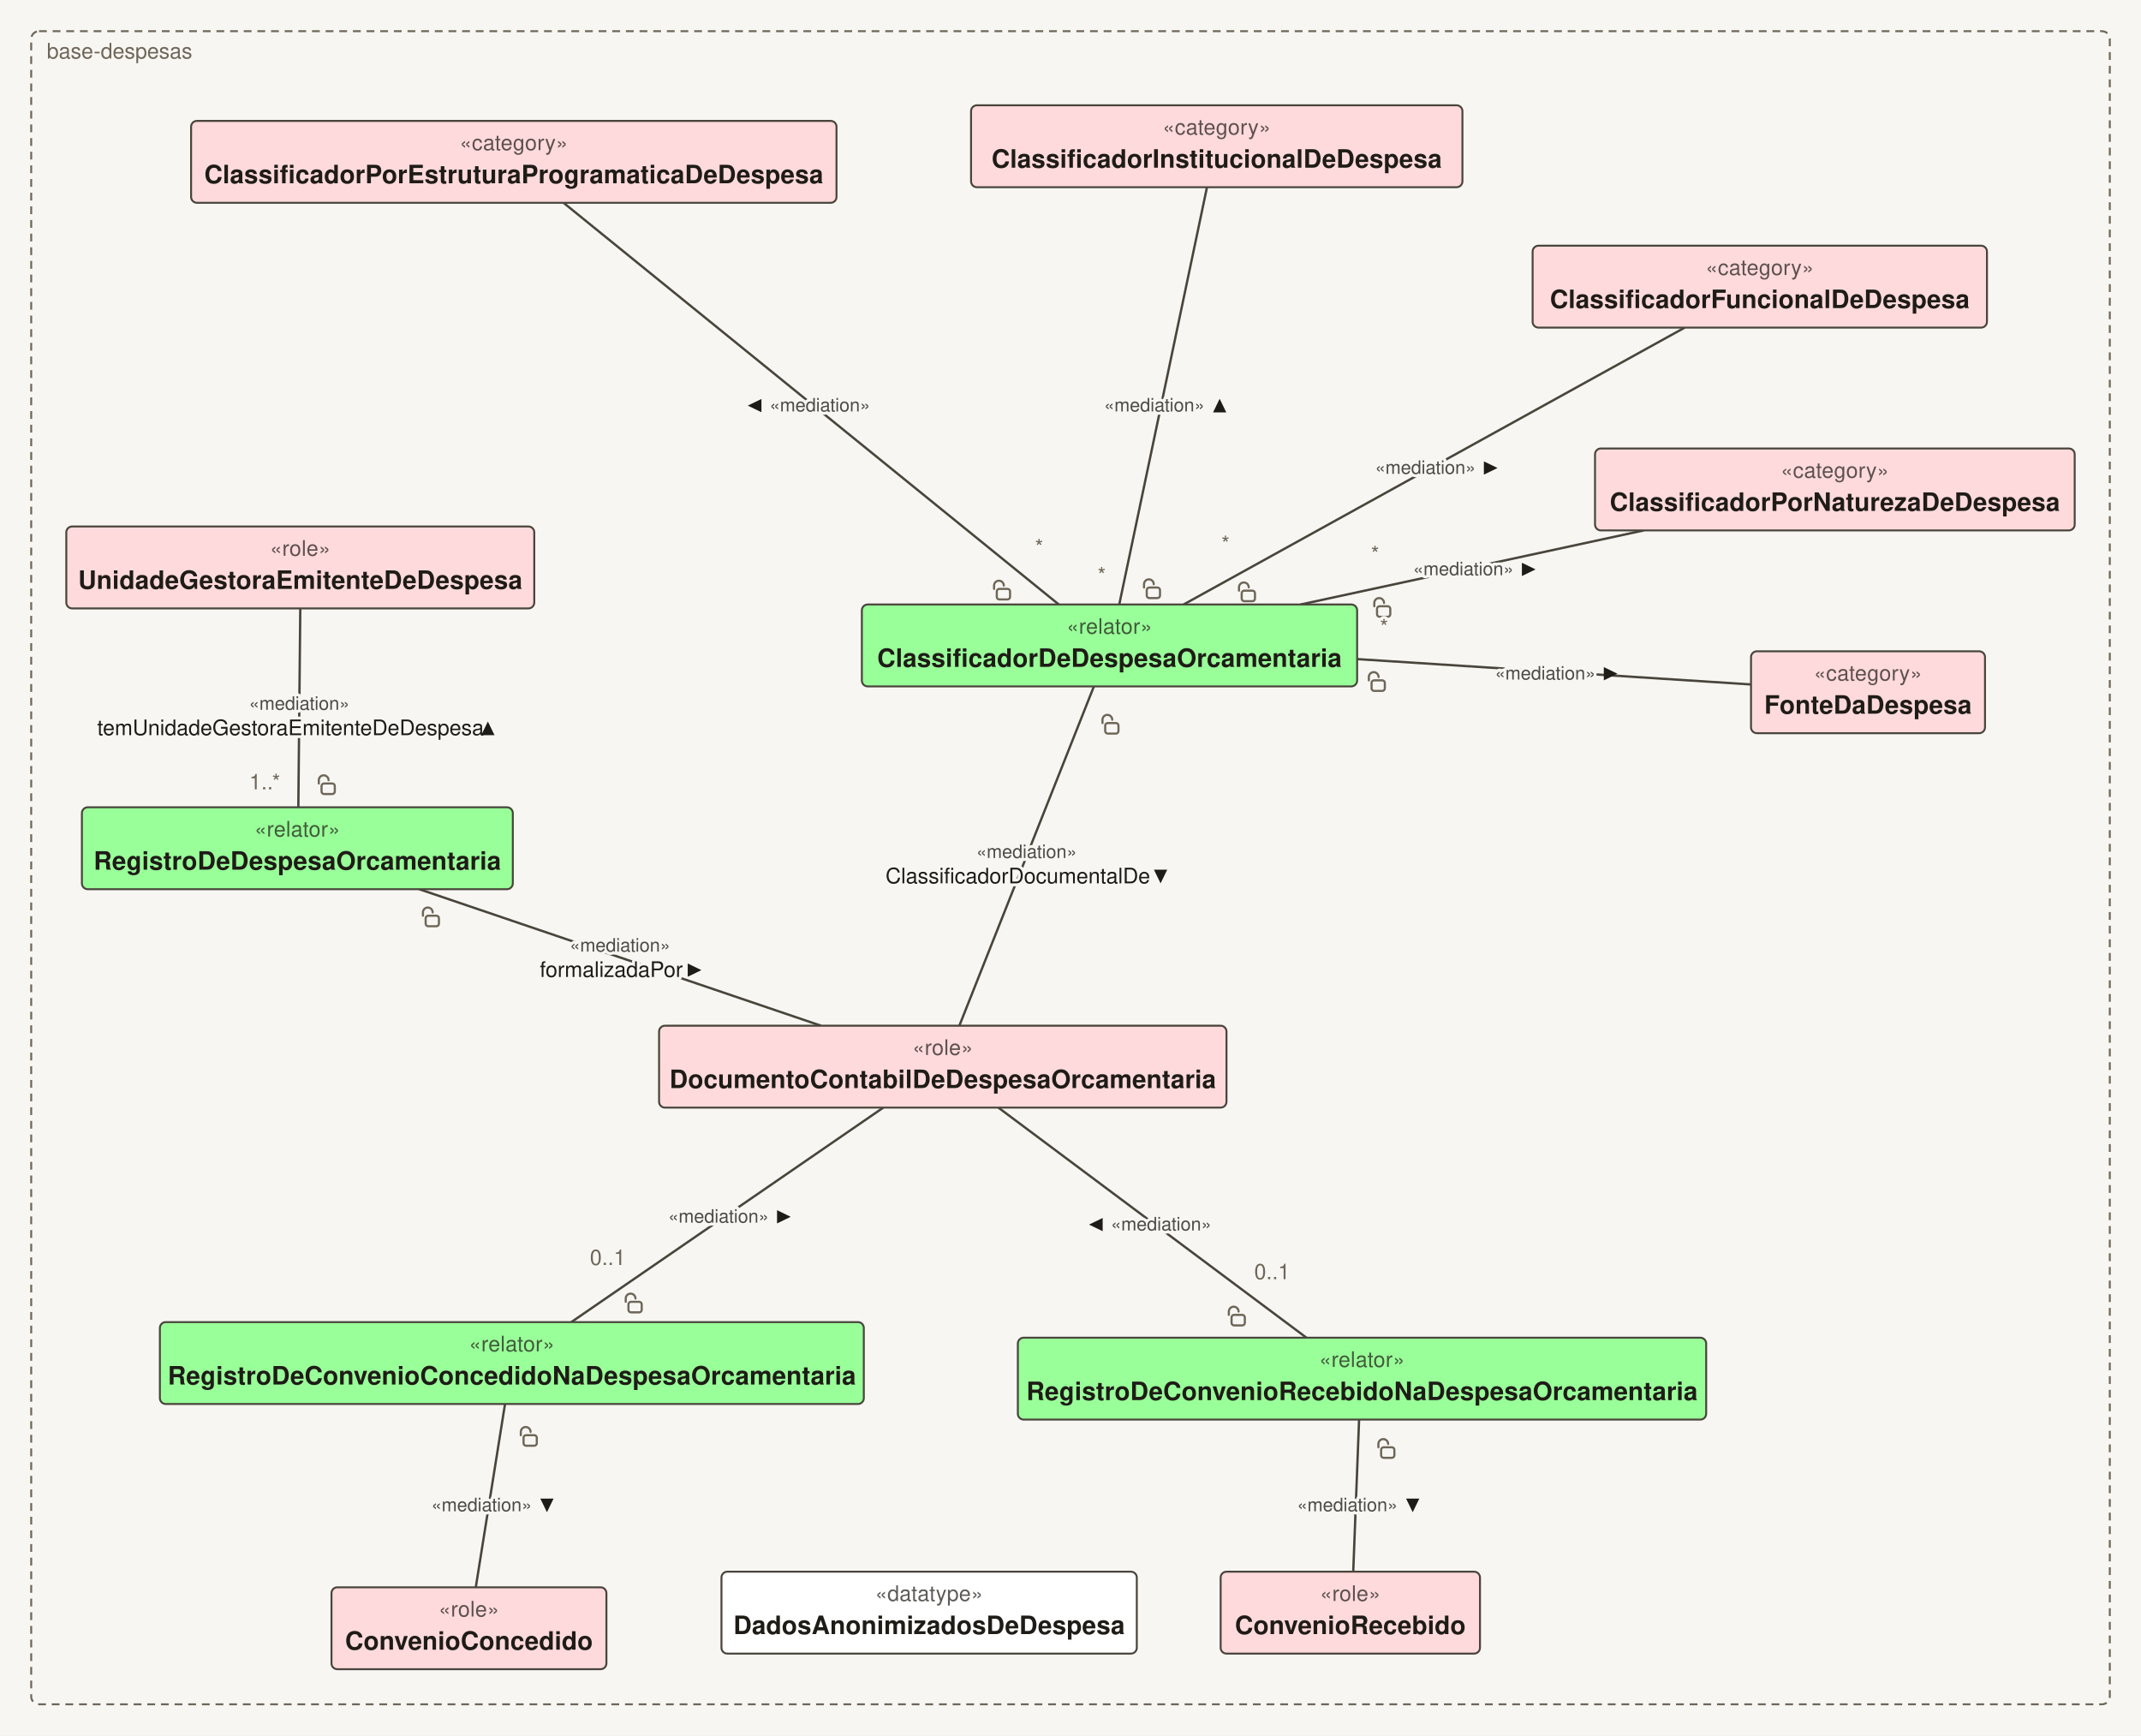
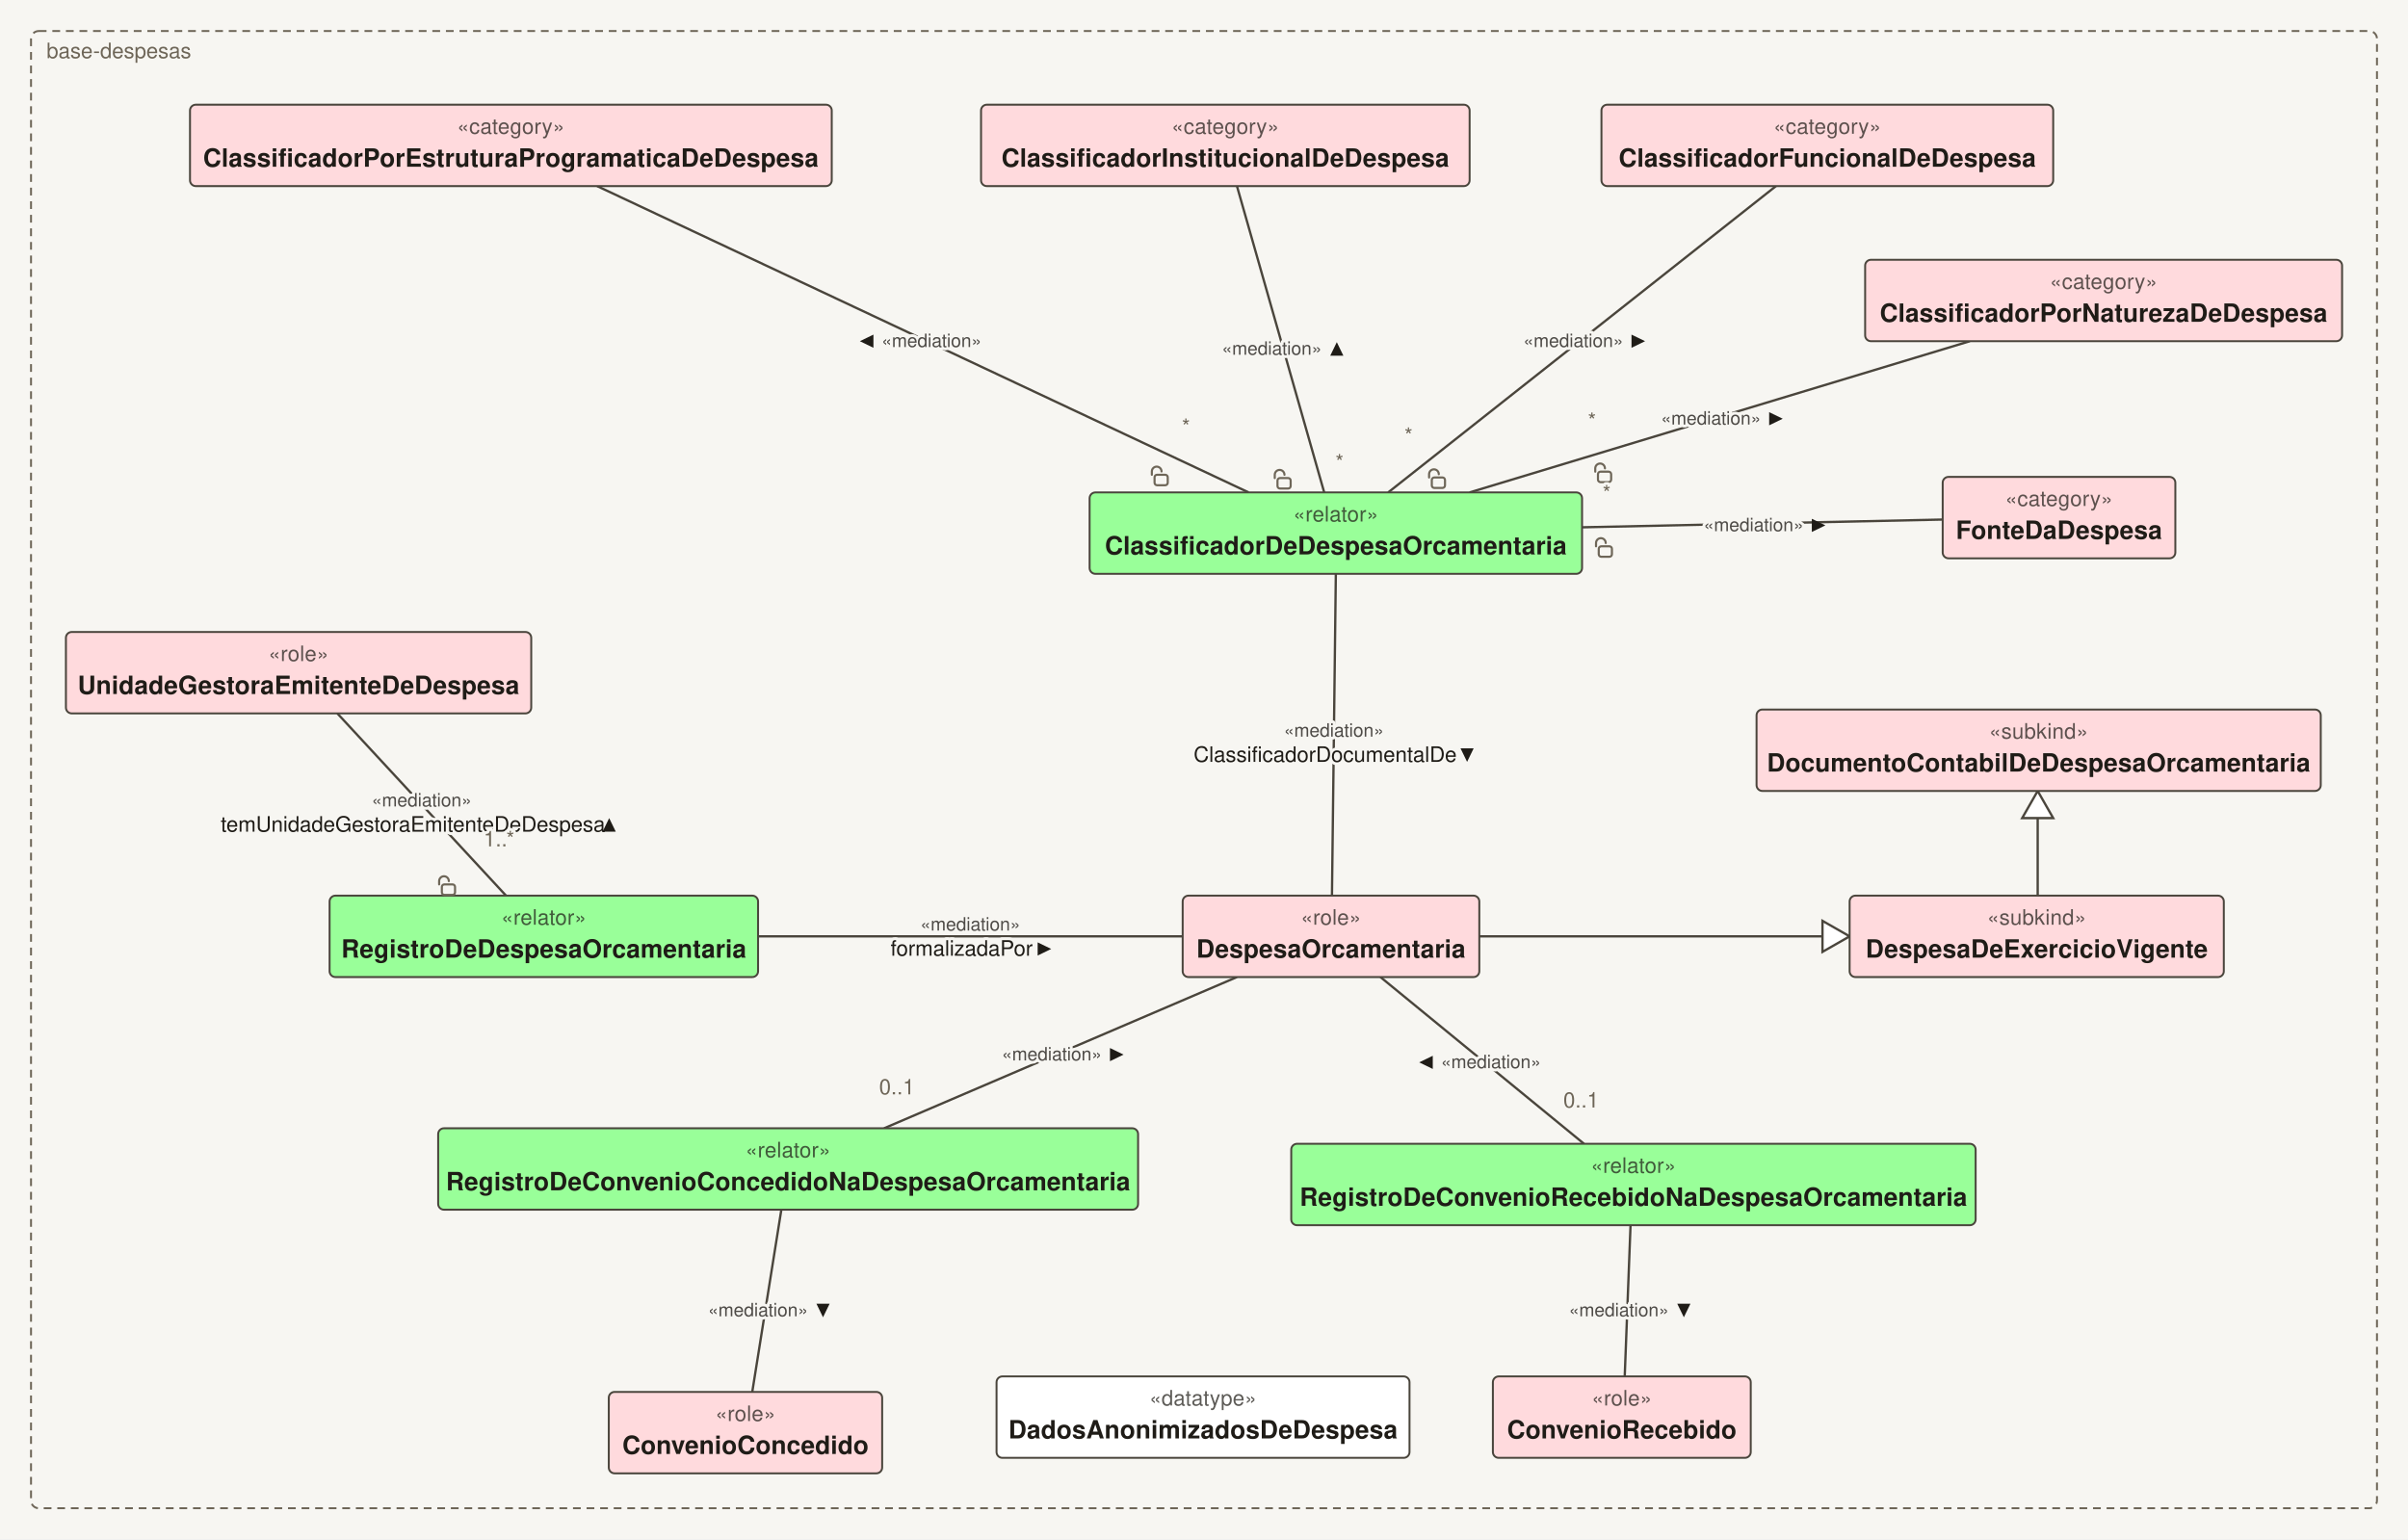
- <svg xmlns="http://www.w3.org/2000/svg" viewBox="30 370 1098 890" width="1098" height="890">
+ <svg xmlns="http://www.w3.org/2000/svg" viewBox="-114 466 1242 794" width="1242" height="794">
  <style>
/* Everything that is text, before anything specialises it. The label layer sits
   above the boxes and outside every other group, so a rule that reached labels
   through their edge stopped reaching them the day they were lifted out of it --
   and an SVG with no font-family on a text element falls back to a 16px serif.
   Stated once at the top, no layer can lose it again. */
text {
    font-family: "Helvetica Neue", Helvetica, Arial, "Liberation Sans", sans-serif;
    font-stretch: normal;
    font-size: 11px;
    fill: #1f1c17;
    font-variant-numeric: tabular-nums;
}

.tv-node rect { stroke: #4a453c; stroke-width: 1; }
.tv-node text { fill: #1f1c17; }
.tv-name { font-weight: 600; font-size: 13px; letter-spacing: 0.005em; }
.tv-legend text { font-size: 13px; fill: #1f1c17; }
.tv-stereotype { font-size: 11px; fill-opacity: 0.72; letter-spacing: 0.01em; }
.tv-attribute { font-size: 12px; }
.tv-edge path { fill: none; stroke: #4a453c; stroke-width: 1.2; }
.tv-end { fill: #6e6658; }
/* No letter-spacing on a label drawn with a halo: WebKit places letter-spaced
   SVG text glyph by glyph and then draws no halo, so in Safari, and in an
   exported SVG opened in Preview, the line ran through the label and its
   letters came out uneven. Chromium and Firefox never showed it. */
.tv-edge-stereotype { font-size: 9.5px; fill-opacity: 0.78; }
.tv-marker { fill: #ffffff; stroke: #4a453c; stroke-width: 1.2; }
.tv-arrow { fill: none; stroke: #4a453c; stroke-width: 1.2; }
.tv-reading { fill: #1f1c17; stroke: none; }
.tv-lock { fill: none; stroke: #6e6658; stroke-width: 1.1; stroke-linecap: round; }
.tv-lock rect { fill: #f7f6f2; }
.tv-group rect { fill: none; stroke: #6e6658; stroke-dasharray: 4 3; }
.tv-group text { font-size: 11px; fill: #6e6658; }
.tv-ontology rect { fill: none; stroke: #4a453c; stroke-width: 1.2; stroke-dasharray: none; }
.tv-ontology text { font-weight: 600; font-size: 13px; fill: #1f1c17; }
.tv-location { font-size: 12px; fill-opacity: 0.72; }
.tv-selected rect { stroke: #1f5c5c; stroke-width: 2.5; }
/* The second selector is for a leg of a shared tree, which carries its own id
   and so is chosen as itself rather than through a group around it. */
.tv-selected path, path.tv-selected { stroke: #1f5c5c; stroke-width: 2.2; }
.tv-unresolved rect { stroke-dasharray: 5 3; }
.tv-external rect { stroke-dasharray: 2 2; }
</style>
-   <rect x="30" y="370" width="1098" height="890" fill="#f7f6f2" />
+   <rect x="-114" y="466" width="1242" height="794" fill="#f7f6f2" />
  <g class="tv-group" data-group="pkg:base-despesas">
-     <rect x="46" y="386" width="1066" height="858" rx="4" />
-     <text x="54" y="400">base-despesas</text>
-   </g>
-   <g class="tv-edge" data-edge="rel:base-despesas::RegistroDeDespesaOrcamentaria-&gt;base-despesas::DocumentoContabilDeDespesaOrcamentaria:mediation:formalizadaPor">
-     <path d="M 245 826 L 451 896" />
+     <rect x="-98" y="482" width="1210" height="762" rx="4" />
+     <text x="-90" y="496">base-despesas</text>
+   </g>
+   <g class="tv-edge" data-edge="gen:base-despesas::DespesaDeExercicioVigente-&gt;base-despesas::DocumentoContabilDeDespesaOrcamentaria">
+     <path d="M 937 928 L 937 874" />
+     <polygon class="tv-marker" points="937,874 929,888 945,888" />
+   </g>
+   <g class="tv-edge" data-edge="gen:base-despesas::DespesaOrcamentaria-&gt;base-despesas::DespesaDeExercicioVigente">
+     <path d="M 649 949 L 840 949" />
+     <polygon class="tv-marker" points="840,949 826,941 826,957" />
+   </g>
+   <g class="tv-edge" data-edge="rel:base-despesas::RegistroDeDespesaOrcamentaria-&gt;base-despesas::DespesaOrcamentaria:mediation:formalizadaPor">
+     <path d="M 277 949 L 496 949" />
  </g>
  <g class="tv-edge" data-edge="rel:base-despesas::RegistroDeDespesaOrcamentaria-&gt;base-despesas::UnidadeGestoraEmitenteDeDespesa:mediation:temUnidadeGestoraEmitenteDeDespesa">
-     <path d="M 183 784 L 184 682" />
+     <path d="M 147 928 L 60 834" />
  </g>
  <g class="tv-edge" data-edge="rel:base-despesas::ClassificadorDeDespesaOrcamentaria-&gt;base-despesas::ClassificadorInstitucionalDeDespesa:mediation:">
-     <path d="M 604 680 L 649 466" />
+     <path d="M 569 720 L 524 562" />
  </g>
  <g class="tv-edge" data-edge="rel:base-despesas::ClassificadorDeDespesaOrcamentaria-&gt;base-despesas::ClassificadorFuncionalDeDespesa:mediation:">
-     <path d="M 637 680 L 894 538" />
+     <path d="M 602 720 L 802 562" />
  </g>
  <g class="tv-edge" data-edge="rel:base-despesas::ClassificadorDeDespesaOrcamentaria-&gt;base-despesas::ClassificadorPorEstruturaProgramaticaDeDespesa:mediation:">
-     <path d="M 573 680 L 319 474" />
+     <path d="M 530 720 L 194 562" />
  </g>
  <g class="tv-edge" data-edge="rel:base-despesas::ClassificadorDeDespesaOrcamentaria-&gt;base-despesas::ClassificadorPorNaturezaDeDespesa:mediation:">
-     <path d="M 697 680 L 873 642" />
+     <path d="M 644 720 L 902 642" />
  </g>
  <g class="tv-edge" data-edge="rel:base-despesas::ClassificadorDeDespesaOrcamentaria-&gt;base-despesas::FonteDaDespesa:mediation:">
-     <path d="M 726 708 L 928 721" />
-   </g>
-   <g class="tv-edge" data-edge="rel:base-despesas::ClassificadorDeDespesaOrcamentaria-&gt;base-despesas::DocumentoContabilDeDespesaOrcamentaria:mediation:ClassificadorDocumentalDe">
-     <path d="M 591 722 L 522 896" />
+     <path d="M 702 738 L 888 734" />
+   </g>
+   <g class="tv-edge" data-edge="rel:base-despesas::ClassificadorDeDespesaOrcamentaria-&gt;base-despesas::DespesaOrcamentaria:mediation:ClassificadorDocumentalDe">
+     <path d="M 575 762 L 573 928" />
  </g>
  <g class="tv-edge" data-edge="rel:base-despesas::RegistroDeConvenioConcedidoNaDespesaOrcamentaria-&gt;base-despesas::ConvenioConcedido:mediation:">
    <path d="M 289 1090 L 274 1184" />
  </g>
-   <g class="tv-edge" data-edge="rel:base-despesas::RegistroDeConvenioConcedidoNaDespesaOrcamentaria-&gt;base-despesas::DocumentoContabilDeDespesaOrcamentaria:mediation:">
-     <path d="M 323 1048 L 483 938" />
+   <g class="tv-edge" data-edge="rel:base-despesas::RegistroDeConvenioConcedidoNaDespesaOrcamentaria-&gt;base-despesas::DespesaOrcamentaria:mediation:">
+     <path d="M 342 1048 L 524 970" />
  </g>
  <g class="tv-edge" data-edge="rel:base-despesas::RegistroDeConvenioRecebidoNaDespesaOrcamentaria-&gt;base-despesas::ConvenioRecebido:mediation:">
    <path d="M 727 1098 L 724 1176" />
  </g>
-   <g class="tv-edge" data-edge="rel:base-despesas::RegistroDeConvenioRecebidoNaDespesaOrcamentaria-&gt;base-despesas::DocumentoContabilDeDespesaOrcamentaria:mediation:">
-     <path d="M 700 1056 L 542 938" />
+   <g class="tv-edge" data-edge="rel:base-despesas::RegistroDeConvenioRecebidoNaDespesaOrcamentaria-&gt;base-despesas::DespesaOrcamentaria:mediation:">
+     <path d="M 703 1056 L 598 970" />
  </g>
  <g class="tv-node" data-node="base-despesas::DocumentoContabilDeDespesaOrcamentaria">
-     <rect x="368" y="896" width="291" height="42" rx="3" fill="#FFDADD" />
-     <text class="tv-stereotype" x="513.5" y="911" text-anchor="middle">«role»</text>
-     <text class="tv-name" x="513.5" y="928" text-anchor="middle">DocumentoContabilDeDespesaOrcamentaria</text>
+     <rect x="792" y="832" width="291" height="42" rx="3" fill="#FFDADD" />
+     <text class="tv-stereotype" x="937.5" y="847" text-anchor="middle">«subkind»</text>
+     <text class="tv-name" x="937.5" y="864" text-anchor="middle">DocumentoContabilDeDespesaOrcamentaria</text>
+   </g>
+   <g class="tv-node" data-node="base-despesas::DespesaOrcamentaria">
+     <rect x="496" y="928" width="153" height="42" rx="3" fill="#FFDADD" />
+     <text class="tv-stereotype" x="572.5" y="943" text-anchor="middle">«role»</text>
+     <text class="tv-name" x="572.5" y="960" text-anchor="middle">DespesaOrcamentaria</text>
+   </g>
+   <g class="tv-node" data-node="base-despesas::DespesaDeExercicioVigente">
+     <rect x="840" y="928" width="193" height="42" rx="3" fill="#FFDADD" />
+     <text class="tv-stereotype" x="936.5" y="943" text-anchor="middle">«subkind»</text>
+     <text class="tv-name" x="936.5" y="960" text-anchor="middle">DespesaDeExercicioVigente</text>
  </g>
  <g class="tv-node" data-node="base-despesas::UnidadeGestoraEmitenteDeDespesa">
-     <rect x="64" y="640" width="240" height="42" rx="3" fill="#FFDADD" />
-     <text class="tv-stereotype" x="184" y="655" text-anchor="middle">«role»</text>
-     <text class="tv-name" x="184" y="672" text-anchor="middle">UnidadeGestoraEmitenteDeDespesa</text>
+     <rect x="-80" y="792" width="240" height="42" rx="3" fill="#FFDADD" />
+     <text class="tv-stereotype" x="40" y="807" text-anchor="middle">«role»</text>
+     <text class="tv-name" x="40" y="824" text-anchor="middle">UnidadeGestoraEmitenteDeDespesa</text>
  </g>
  <g class="tv-node" data-node="base-despesas::DadosAnonimizadosDeDespesa">
    <rect x="400" y="1176" width="213" height="42" rx="3" fill="#FFFFFF" />
    <text class="tv-stereotype" x="506.5" y="1191" text-anchor="middle">«datatype»</text>
    <text class="tv-name" x="506.5" y="1208" text-anchor="middle">DadosAnonimizadosDeDespesa</text>
  </g>
  <g class="tv-node" data-node="base-despesas::RegistroDeDespesaOrcamentaria">
-     <rect x="72" y="784" width="221" height="42" rx="3" fill="#99FF99" />
-     <text class="tv-stereotype" x="182.5" y="799" text-anchor="middle">«relator»</text>
-     <text class="tv-name" x="182.5" y="816" text-anchor="middle">RegistroDeDespesaOrcamentaria</text>
+     <rect x="56" y="928" width="221" height="42" rx="3" fill="#99FF99" />
+     <text class="tv-stereotype" x="166.5" y="943" text-anchor="middle">«relator»</text>
+     <text class="tv-name" x="166.5" y="960" text-anchor="middle">RegistroDeDespesaOrcamentaria</text>
  </g>
  <g class="tv-node" data-node="base-despesas::ClassificadorDeDespesaOrcamentaria">
-     <rect x="472" y="680" width="254" height="42" rx="3" fill="#99FF99" />
-     <text class="tv-stereotype" x="599" y="695" text-anchor="middle">«relator»</text>
-     <text class="tv-name" x="599" y="712" text-anchor="middle">ClassificadorDeDespesaOrcamentaria</text>
+     <rect x="448" y="720" width="254" height="42" rx="3" fill="#99FF99" />
+     <text class="tv-stereotype" x="575" y="735" text-anchor="middle">«relator»</text>
+     <text class="tv-name" x="575" y="752" text-anchor="middle">ClassificadorDeDespesaOrcamentaria</text>
  </g>
  <g class="tv-node" data-node="base-despesas::ClassificadorInstitucionalDeDespesa">
-     <rect x="528" y="424" width="252" height="42" rx="3" fill="#FFDADD" />
-     <text class="tv-stereotype" x="654" y="439" text-anchor="middle">«category»</text>
-     <text class="tv-name" x="654" y="456" text-anchor="middle">ClassificadorInstitucionalDeDespesa</text>
+     <rect x="392" y="520" width="252" height="42" rx="3" fill="#FFDADD" />
+     <text class="tv-stereotype" x="518" y="535" text-anchor="middle">«category»</text>
+     <text class="tv-name" x="518" y="552" text-anchor="middle">ClassificadorInstitucionalDeDespesa</text>
  </g>
  <g class="tv-node" data-node="base-despesas::ClassificadorFuncionalDeDespesa">
-     <rect x="816" y="496" width="233" height="42" rx="3" fill="#FFDADD" />
-     <text class="tv-stereotype" x="932.5" y="511" text-anchor="middle">«category»</text>
-     <text class="tv-name" x="932.5" y="528" text-anchor="middle">ClassificadorFuncionalDeDespesa</text>
+     <rect x="712" y="520" width="233" height="42" rx="3" fill="#FFDADD" />
+     <text class="tv-stereotype" x="828.5" y="535" text-anchor="middle">«category»</text>
+     <text class="tv-name" x="828.5" y="552" text-anchor="middle">ClassificadorFuncionalDeDespesa</text>
  </g>
  <g class="tv-node" data-node="base-despesas::ClassificadorPorEstruturaProgramaticaDeDespesa">
-     <rect x="128" y="432" width="331" height="42" rx="3" fill="#FFDADD" />
-     <text class="tv-stereotype" x="293.5" y="447" text-anchor="middle">«category»</text>
-     <text class="tv-name" x="293.5" y="464" text-anchor="middle">ClassificadorPorEstruturaProgramaticaDeDespesa</text>
+     <rect x="-16" y="520" width="331" height="42" rx="3" fill="#FFDADD" />
+     <text class="tv-stereotype" x="149.5" y="535" text-anchor="middle">«category»</text>
+     <text class="tv-name" x="149.5" y="552" text-anchor="middle">ClassificadorPorEstruturaProgramaticaDeDespesa</text>
  </g>
  <g class="tv-node" data-node="base-despesas::ClassificadorPorNaturezaDeDespesa">
    <rect x="848" y="600" width="246" height="42" rx="3" fill="#FFDADD" />
    <text class="tv-stereotype" x="971" y="615" text-anchor="middle">«category»</text>
    <text class="tv-name" x="971" y="632" text-anchor="middle">ClassificadorPorNaturezaDeDespesa</text>
  </g>
  <g class="tv-node" data-node="base-despesas::FonteDaDespesa">
-     <rect x="928" y="704" width="120" height="42" rx="3" fill="#FFDADD" />
-     <text class="tv-stereotype" x="988" y="719" text-anchor="middle">«category»</text>
-     <text class="tv-name" x="988" y="736" text-anchor="middle">FonteDaDespesa</text>
+     <rect x="888" y="712" width="120" height="42" rx="3" fill="#FFDADD" />
+     <text class="tv-stereotype" x="948" y="727" text-anchor="middle">«category»</text>
+     <text class="tv-name" x="948" y="744" text-anchor="middle">FonteDaDespesa</text>
  </g>
  <g class="tv-node" data-node="base-despesas::ConvenioConcedido">
    <rect x="200" y="1184" width="141" height="42" rx="3" fill="#FFDADD" />
    <text class="tv-stereotype" x="270.5" y="1199" text-anchor="middle">«role»</text>
    <text class="tv-name" x="270.5" y="1216" text-anchor="middle">ConvenioConcedido</text>
  </g>
  <g class="tv-node" data-node="base-despesas::ConvenioRecebido">
    <rect x="656" y="1176" width="133" height="42" rx="3" fill="#FFDADD" />
    <text class="tv-stereotype" x="722.5" y="1191" text-anchor="middle">«role»</text>
    <text class="tv-name" x="722.5" y="1208" text-anchor="middle">ConvenioRecebido</text>
  </g>
  <g class="tv-node" data-node="base-despesas::RegistroDeConvenioConcedidoNaDespesaOrcamentaria">
    <rect x="112" y="1048" width="361" height="42" rx="3" fill="#99FF99" />
    <text class="tv-stereotype" x="292.5" y="1063" text-anchor="middle">«relator»</text>
    <text class="tv-name" x="292.5" y="1080" text-anchor="middle">RegistroDeConvenioConcedidoNaDespesaOrcamentaria</text>
  </g>
  <g class="tv-node" data-node="base-despesas::RegistroDeConvenioRecebidoNaDespesaOrcamentaria">
    <rect x="552" y="1056" width="353" height="42" rx="3" fill="#99FF99" />
    <text class="tv-stereotype" x="728.5" y="1071" text-anchor="middle">«relator»</text>
    <text class="tv-name" x="728.5" y="1088" text-anchor="middle">RegistroDeConvenioRecebidoNaDespesaOrcamentaria</text>
  </g>
  <g class="tv-labels">
-     <text class="tv-edge-stereotype" data-for="rel:base-despesas::RegistroDeDespesaOrcamentaria-&gt;base-despesas::UnidadeGestoraEmitenteDeDespesa:mediation:temUnidadeGestoraEmitenteDeDespesa" x="183.5" y="734" text-anchor="middle" paint-order="stroke" stroke="#f7f6f2" stroke-width="3" stroke-linejoin="round">«mediation»</text>
-     <text data-for="rel:base-despesas::RegistroDeDespesaOrcamentaria-&gt;base-despesas::UnidadeGestoraEmitenteDeDespesa:mediation:temUnidadeGestoraEmitenteDeDespesa" x="179" y="747" text-anchor="middle" paint-order="stroke" stroke="#f7f6f2" stroke-width="3" stroke-linejoin="round">temUnidadeGestoraEmitenteDeDespesa</text>
-     <polygon class="tv-reading" points="280.2,740 283.6,747 276.8,747" />
-     <text class="tv-end" data-for="rel:base-despesas::RegistroDeDespesaOrcamentaria-&gt;base-despesas::UnidadeGestoraEmitenteDeDespesa:mediation:temUnidadeGestoraEmitenteDeDespesa" x="165.8" y="774.8" text-anchor="middle" paint-order="stroke" stroke="#f7f6f2" stroke-width="3" stroke-linejoin="round">1..*</text>
-     <g class="tv-lock" data-for="rel:base-despesas::RegistroDeDespesaOrcamentaria-&gt;base-despesas::UnidadeGestoraEmitenteDeDespesa:mediation:temUnidadeGestoraEmitenteDeDespesa" transform="translate(192.1, 767.2)" aria-label="not const">
-       <path d="M 1.4 4.6 V 2.9 a 2.5 2.5 0 0 1 5 0" />
-       <rect x="2.8" y="4.6" width="6.8" height="5.4" rx="1.3" stroke="#6e6658" />
-     </g>
-     <text class="tv-edge-stereotype" data-for="rel:base-despesas::ClassificadorDeDespesaOrcamentaria-&gt;base-despesas::DocumentoContabilDeDespesaOrcamentaria:mediation:ClassificadorDocumentalDe" x="556.5" y="810" text-anchor="middle" paint-order="stroke" stroke="#f7f6f2" stroke-width="3" stroke-linejoin="round">«mediation»</text>
-     <text data-for="rel:base-despesas::ClassificadorDeDespesaOrcamentaria-&gt;base-despesas::DocumentoContabilDeDespesaOrcamentaria:mediation:ClassificadorDocumentalDe" x="552" y="823" text-anchor="middle" paint-order="stroke" stroke="#f7f6f2" stroke-width="3" stroke-linejoin="round">ClassificadorDocumentalDe</text>
-     <polygon class="tv-reading" points="625.2,823 621.8,816 628.6,816" />
-     <g class="tv-lock" data-for="rel:base-despesas::ClassificadorDeDespesaOrcamentaria-&gt;base-despesas::DocumentoContabilDeDespesaOrcamentaria:mediation:ClassificadorDocumentalDe" transform="translate(594, 736.2)" aria-label="not const">
-       <path d="M 1.4 4.6 V 2.9 a 2.5 2.5 0 0 1 5 0" />
-       <rect x="2.8" y="4.6" width="6.8" height="5.4" rx="1.3" stroke="#6e6658" />
-     </g>
-     <text class="tv-edge-stereotype" data-for="rel:base-despesas::RegistroDeDespesaOrcamentaria-&gt;base-despesas::DocumentoContabilDeDespesaOrcamentaria:mediation:formalizadaPor" x="348" y="858" text-anchor="middle" paint-order="stroke" stroke="#f7f6f2" stroke-width="3" stroke-linejoin="round">«mediation»</text>
-     <text data-for="rel:base-despesas::RegistroDeDespesaOrcamentaria-&gt;base-despesas::DocumentoContabilDeDespesaOrcamentaria:mediation:formalizadaPor" x="343.5" y="871" text-anchor="middle" paint-order="stroke" stroke="#f7f6f2" stroke-width="3" stroke-linejoin="round">formalizadaPor</text>
-     <polygon class="tv-reading" points="389.7,867.5 382.7,870.9 382.7,864.1" />
-     <g class="tv-lock" data-for="rel:base-despesas::RegistroDeDespesaOrcamentaria-&gt;base-despesas::DocumentoContabilDeDespesaOrcamentaria:mediation:formalizadaPor" transform="translate(245.5, 835)" aria-label="not const">
-       <path d="M 1.4 4.6 V 2.9 a 2.5 2.5 0 0 1 5 0" />
-       <rect x="2.8" y="4.6" width="6.8" height="5.4" rx="1.3" stroke="#6e6658" />
-     </g>
-     <text class="tv-edge-stereotype" data-for="rel:base-despesas::ClassificadorDeDespesaOrcamentaria-&gt;base-despesas::ClassificadorInstitucionalDeDespesa:mediation:" x="622" y="581" text-anchor="middle" paint-order="stroke" stroke="#f7f6f2" stroke-width="3" stroke-linejoin="round">«mediation»</text>
-     <polygon class="tv-reading" points="655.5,574.5 658.9,581.5 652.1,581.5" />
-     <text class="tv-end" data-for="rel:base-despesas::ClassificadorDeDespesaOrcamentaria-&gt;base-despesas::ClassificadorInstitucionalDeDespesa:mediation:" x="595" y="668.8" text-anchor="middle" paint-order="stroke" stroke="#f7f6f2" stroke-width="3" stroke-linejoin="round">*</text>
-     <g class="tv-lock" data-for="rel:base-despesas::ClassificadorDeDespesaOrcamentaria-&gt;base-despesas::ClassificadorInstitucionalDeDespesa:mediation:" transform="translate(615.3, 666.7)" aria-label="not const">
-       <path d="M 1.4 4.6 V 2.9 a 2.5 2.5 0 0 1 5 0" />
-       <rect x="2.8" y="4.6" width="6.8" height="5.4" rx="1.3" stroke="#6e6658" />
-     </g>
-     <text class="tv-edge-stereotype" data-for="rel:base-despesas::ClassificadorDeDespesaOrcamentaria-&gt;base-despesas::ClassificadorFuncionalDeDespesa:mediation:" x="761" y="613" text-anchor="middle" paint-order="stroke" stroke="#f7f6f2" stroke-width="3" stroke-linejoin="round">«mediation»</text>
-     <polygon class="tv-reading" points="798,610 791,613.4 791,606.6" />
-     <text class="tv-end" data-for="rel:base-despesas::ClassificadorDeDespesaOrcamentaria-&gt;base-despesas::ClassificadorFuncionalDeDespesa:mediation:" x="658.5" y="652.7" text-anchor="middle" paint-order="stroke" stroke="#f7f6f2" stroke-width="3" stroke-linejoin="round">*</text>
-     <g class="tv-lock" data-for="rel:base-despesas::ClassificadorDeDespesaOrcamentaria-&gt;base-despesas::ClassificadorFuncionalDeDespesa:mediation:" transform="translate(664, 668.3)" aria-label="not const">
-       <path d="M 1.4 4.6 V 2.9 a 2.5 2.5 0 0 1 5 0" />
-       <rect x="2.8" y="4.6" width="6.8" height="5.4" rx="1.3" stroke="#6e6658" />
-     </g>
-     <text class="tv-edge-stereotype" data-for="rel:base-despesas::ClassificadorDeDespesaOrcamentaria-&gt;base-despesas::ClassificadorPorEstruturaProgramaticaDeDespesa:mediation:" x="450.5" y="581" text-anchor="middle" paint-order="stroke" stroke="#f7f6f2" stroke-width="3" stroke-linejoin="round">«mediation»</text>
-     <polygon class="tv-reading" points="413.5,578 420.5,574.6 420.5,581.4" />
-     <text class="tv-end" data-for="rel:base-despesas::ClassificadorDeDespesaOrcamentaria-&gt;base-despesas::ClassificadorPorEstruturaProgramaticaDeDespesa:mediation:" x="562.9" y="654.4" text-anchor="middle" paint-order="stroke" stroke="#f7f6f2" stroke-width="3" stroke-linejoin="round">*</text>
-     <g class="tv-lock" data-for="rel:base-despesas::ClassificadorDeDespesaOrcamentaria-&gt;base-despesas::ClassificadorPorEstruturaProgramaticaDeDespesa:mediation:" transform="translate(538.4, 667.4)" aria-label="not const">
-       <path d="M 1.4 4.6 V 2.9 a 2.5 2.5 0 0 1 5 0" />
-       <rect x="2.8" y="4.6" width="6.8" height="5.4" rx="1.3" stroke="#6e6658" />
-     </g>
-     <text class="tv-edge-stereotype" data-for="rel:base-despesas::ClassificadorDeDespesaOrcamentaria-&gt;base-despesas::ClassificadorPorNaturezaDeDespesa:mediation:" x="780.5" y="665" text-anchor="middle" paint-order="stroke" stroke="#f7f6f2" stroke-width="3" stroke-linejoin="round">«mediation»</text>
-     <polygon class="tv-reading" points="817.5,662 810.5,665.4 810.5,658.6" />
-     <text class="tv-end" data-for="rel:base-despesas::ClassificadorDeDespesaOrcamentaria-&gt;base-despesas::ClassificadorPorNaturezaDeDespesa:mediation:" x="735.2" y="657.9" text-anchor="middle" paint-order="stroke" stroke="#f7f6f2" stroke-width="3" stroke-linejoin="round">*</text>
-     <g class="tv-lock" data-for="rel:base-despesas::ClassificadorDeDespesaOrcamentaria-&gt;base-despesas::ClassificadorPorNaturezaDeDespesa:mediation:" transform="translate(733.4, 676.3)" aria-label="not const">
-       <path d="M 1.4 4.6 V 2.9 a 2.5 2.5 0 0 1 5 0" />
-       <rect x="2.8" y="4.6" width="6.8" height="5.4" rx="1.3" stroke="#6e6658" />
-     </g>
-     <text class="tv-edge-stereotype" data-for="rel:base-despesas::ClassificadorDeDespesaOrcamentaria-&gt;base-despesas::FonteDaDespesa:mediation:" x="822.5" y="718.5" text-anchor="middle" paint-order="stroke" stroke="#f7f6f2" stroke-width="3" stroke-linejoin="round">«mediation»</text>
-     <polygon class="tv-reading" points="859.5,715.5 852.5,718.9 852.5,712.1" />
-     <text class="tv-end" data-for="rel:base-despesas::ClassificadorDeDespesaOrcamentaria-&gt;base-despesas::FonteDaDespesa:mediation:" x="739.8" y="695.4" text-anchor="middle" paint-order="stroke" stroke="#f7f6f2" stroke-width="3" stroke-linejoin="round">*</text>
-     <g class="tv-lock" data-for="rel:base-despesas::ClassificadorDeDespesaOrcamentaria-&gt;base-despesas::FonteDaDespesa:mediation:" transform="translate(730.6, 714.3)" aria-label="not const">
+     <text class="tv-edge-stereotype" data-for="rel:base-despesas::RegistroDeDespesaOrcamentaria-&gt;base-despesas::UnidadeGestoraEmitenteDeDespesa:mediation:temUnidadeGestoraEmitenteDeDespesa" x="103.5" y="882" text-anchor="middle" paint-order="stroke" stroke="#f7f6f2" stroke-width="3" stroke-linejoin="round">«mediation»</text>
+     <text data-for="rel:base-despesas::RegistroDeDespesaOrcamentaria-&gt;base-despesas::UnidadeGestoraEmitenteDeDespesa:mediation:temUnidadeGestoraEmitenteDeDespesa" x="99" y="895" text-anchor="middle" paint-order="stroke" stroke="#f7f6f2" stroke-width="3" stroke-linejoin="round">temUnidadeGestoraEmitenteDeDespesa</text>
+     <polygon class="tv-reading" points="200.2,888 203.6,895 196.8,895" />
+     <text class="tv-end" data-for="rel:base-despesas::RegistroDeDespesaOrcamentaria-&gt;base-despesas::UnidadeGestoraEmitenteDeDespesa:mediation:temUnidadeGestoraEmitenteDeDespesa" x="143.4" y="902.6" text-anchor="middle" paint-order="stroke" stroke="#f7f6f2" stroke-width="3" stroke-linejoin="round">1..*</text>
+     <g class="tv-lock" data-for="rel:base-despesas::RegistroDeDespesaOrcamentaria-&gt;base-despesas::UnidadeGestoraEmitenteDeDespesa:mediation:temUnidadeGestoraEmitenteDeDespesa" transform="translate(111.1, 917.6)" aria-label="not const">
+       <path d="M 1.4 4.6 V 2.9 a 2.5 2.5 0 0 1 5 0" />
+       <rect x="2.8" y="4.6" width="6.8" height="5.4" rx="1.3" stroke="#6e6658" />
+     </g>
+     <text class="tv-edge-stereotype" data-for="rel:base-despesas::ClassificadorDeDespesaOrcamentaria-&gt;base-despesas::DespesaOrcamentaria:mediation:ClassificadorDocumentalDe" x="574" y="846" text-anchor="middle" paint-order="stroke" stroke="#f7f6f2" stroke-width="3" stroke-linejoin="round">«mediation»</text>
+     <text data-for="rel:base-despesas::ClassificadorDeDespesaOrcamentaria-&gt;base-despesas::DespesaOrcamentaria:mediation:ClassificadorDocumentalDe" x="569.5" y="859" text-anchor="middle" paint-order="stroke" stroke="#f7f6f2" stroke-width="3" stroke-linejoin="round">ClassificadorDocumentalDe</text>
+     <polygon class="tv-reading" points="642.7,859 639.3,852 646.1,852" />
+     <text class="tv-edge-stereotype" data-for="rel:base-despesas::RegistroDeDespesaOrcamentaria-&gt;base-despesas::DespesaOrcamentaria:mediation:formalizadaPor" x="386.5" y="946" text-anchor="middle" paint-order="stroke" stroke="#f7f6f2" stroke-width="3" stroke-linejoin="round">«mediation»</text>
+     <text data-for="rel:base-despesas::RegistroDeDespesaOrcamentaria-&gt;base-despesas::DespesaOrcamentaria:mediation:formalizadaPor" x="382" y="959" text-anchor="middle" paint-order="stroke" stroke="#f7f6f2" stroke-width="3" stroke-linejoin="round">formalizadaPor</text>
+     <polygon class="tv-reading" points="428.2,955.5 421.2,958.9 421.2,952.1" />
+     <text class="tv-edge-stereotype" data-for="rel:base-despesas::ClassificadorDeDespesaOrcamentaria-&gt;base-despesas::ClassificadorInstitucionalDeDespesa:mediation:" x="542" y="649" text-anchor="middle" paint-order="stroke" stroke="#f7f6f2" stroke-width="3" stroke-linejoin="round">«mediation»</text>
+     <polygon class="tv-reading" points="575.5,642.5 578.9,649.5 572.1,649.5" />
+     <text class="tv-end" data-for="rel:base-despesas::ClassificadorDeDespesaOrcamentaria-&gt;base-despesas::ClassificadorInstitucionalDeDespesa:mediation:" x="576.9" y="708.2" text-anchor="middle" paint-order="stroke" stroke="#f7f6f2" stroke-width="3" stroke-linejoin="round">*</text>
+     <g class="tv-lock" data-for="rel:base-despesas::ClassificadorDeDespesaOrcamentaria-&gt;base-despesas::ClassificadorInstitucionalDeDespesa:mediation:" transform="translate(542.1, 708)" aria-label="not const">
+       <path d="M 1.4 4.6 V 2.9 a 2.5 2.5 0 0 1 5 0" />
+       <rect x="2.8" y="4.6" width="6.8" height="5.4" rx="1.3" stroke="#6e6658" />
+     </g>
+     <text class="tv-edge-stereotype" data-for="rel:base-despesas::ClassificadorDeDespesaOrcamentaria-&gt;base-despesas::ClassificadorFuncionalDeDespesa:mediation:" x="697.5" y="645" text-anchor="middle" paint-order="stroke" stroke="#f7f6f2" stroke-width="3" stroke-linejoin="round">«mediation»</text>
+     <polygon class="tv-reading" points="734.5,642 727.5,645.4 727.5,638.6" />
+     <text class="tv-end" data-for="rel:base-despesas::ClassificadorDeDespesaOrcamentaria-&gt;base-despesas::ClassificadorFuncionalDeDespesa:mediation:" x="612.5" y="694.5" text-anchor="middle" paint-order="stroke" stroke="#f7f6f2" stroke-width="3" stroke-linejoin="round">*</text>
+     <g class="tv-lock" data-for="rel:base-despesas::ClassificadorDeDespesaOrcamentaria-&gt;base-despesas::ClassificadorFuncionalDeDespesa:mediation:" transform="translate(621.7, 707.7)" aria-label="not const">
+       <path d="M 1.4 4.6 V 2.9 a 2.5 2.5 0 0 1 5 0" />
+       <rect x="2.8" y="4.6" width="6.8" height="5.4" rx="1.3" stroke="#6e6658" />
+     </g>
+     <text class="tv-edge-stereotype" data-for="rel:base-despesas::ClassificadorDeDespesaOrcamentaria-&gt;base-despesas::ClassificadorPorEstruturaProgramaticaDeDespesa:mediation:" x="366.5" y="645" text-anchor="middle" paint-order="stroke" stroke="#f7f6f2" stroke-width="3" stroke-linejoin="round">«mediation»</text>
+     <polygon class="tv-reading" points="329.5,642 336.5,638.6 336.5,645.4" />
+     <text class="tv-end" data-for="rel:base-despesas::ClassificadorDeDespesaOrcamentaria-&gt;base-despesas::ClassificadorPorEstruturaProgramaticaDeDespesa:mediation:" x="497.7" y="689.9" text-anchor="middle" paint-order="stroke" stroke="#f7f6f2" stroke-width="3" stroke-linejoin="round">*</text>
+     <g class="tv-lock" data-for="rel:base-despesas::ClassificadorDeDespesaOrcamentaria-&gt;base-despesas::ClassificadorPorEstruturaProgramaticaDeDespesa:mediation:" transform="translate(478.7, 706.3)" aria-label="not const">
+       <path d="M 1.4 4.6 V 2.9 a 2.5 2.5 0 0 1 5 0" />
+       <rect x="2.8" y="4.6" width="6.8" height="5.4" rx="1.3" stroke="#6e6658" />
+     </g>
+     <text class="tv-edge-stereotype" data-for="rel:base-despesas::ClassificadorDeDespesaOrcamentaria-&gt;base-despesas::ClassificadorPorNaturezaDeDespesa:mediation:" x="768.5" y="685" text-anchor="middle" paint-order="stroke" stroke="#f7f6f2" stroke-width="3" stroke-linejoin="round">«mediation»</text>
+     <polygon class="tv-reading" points="805.5,682 798.5,685.4 798.5,678.6" />
+     <text class="tv-end" data-for="rel:base-despesas::ClassificadorDeDespesaOrcamentaria-&gt;base-despesas::ClassificadorPorNaturezaDeDespesa:mediation:" x="707.1" y="686.8" text-anchor="middle" paint-order="stroke" stroke="#f7f6f2" stroke-width="3" stroke-linejoin="round">*</text>
+     <g class="tv-lock" data-for="rel:base-despesas::ClassificadorDeDespesaOrcamentaria-&gt;base-despesas::ClassificadorPorNaturezaDeDespesa:mediation:" transform="translate(707.4, 704.7)" aria-label="not const">
+       <path d="M 1.4 4.6 V 2.9 a 2.5 2.5 0 0 1 5 0" />
+       <rect x="2.8" y="4.6" width="6.8" height="5.4" rx="1.3" stroke="#6e6658" />
+     </g>
+     <text class="tv-edge-stereotype" data-for="rel:base-despesas::ClassificadorDeDespesaOrcamentaria-&gt;base-despesas::FonteDaDespesa:mediation:" x="790.5" y="740" text-anchor="middle" paint-order="stroke" stroke="#f7f6f2" stroke-width="3" stroke-linejoin="round">«mediation»</text>
+     <polygon class="tv-reading" points="827.5,737 820.5,740.4 820.5,733.6" />
+     <text class="tv-end" data-for="rel:base-despesas::ClassificadorDeDespesaOrcamentaria-&gt;base-despesas::FonteDaDespesa:mediation:" x="714.7" y="724.2" text-anchor="middle" paint-order="stroke" stroke="#f7f6f2" stroke-width="3" stroke-linejoin="round">*</text>
+     <g class="tv-lock" data-for="rel:base-despesas::ClassificadorDeDespesaOrcamentaria-&gt;base-despesas::FonteDaDespesa:mediation:" transform="translate(707.8, 743.2)" aria-label="not const">
      <path d="M 1.4 4.6 V 2.9 a 2.5 2.5 0 0 1 5 0" />
      <rect x="2.8" y="4.6" width="6.8" height="5.4" rx="1.3" stroke="#6e6658" />
    </g>
    <text class="tv-edge-stereotype" data-for="rel:base-despesas::RegistroDeConvenioConcedidoNaDespesaOrcamentaria-&gt;base-despesas::ConvenioConcedido:mediation:" x="277" y="1145" text-anchor="middle" paint-order="stroke" stroke="#f7f6f2" stroke-width="3" stroke-linejoin="round">«mediation»</text>
    <polygon class="tv-reading" points="310.5,1145.5 307.1,1138.5 313.9,1138.5" />
-     <g class="tv-lock" data-for="rel:base-despesas::RegistroDeConvenioConcedidoNaDespesaOrcamentaria-&gt;base-despesas::ConvenioConcedido:mediation:" transform="translate(295.7, 1101.4)" aria-label="not const">
-       <path d="M 1.4 4.6 V 2.9 a 2.5 2.5 0 0 1 5 0" />
-       <rect x="2.8" y="4.6" width="6.8" height="5.4" rx="1.3" stroke="#6e6658" />
-     </g>
-     <text class="tv-edge-stereotype" data-for="rel:base-despesas::RegistroDeConvenioConcedidoNaDespesaOrcamentaria-&gt;base-despesas::DocumentoContabilDeDespesaOrcamentaria:mediation:" x="398.5" y="997" text-anchor="middle" paint-order="stroke" stroke="#f7f6f2" stroke-width="3" stroke-linejoin="round">«mediation»</text>
-     <polygon class="tv-reading" points="435.5,994 428.5,997.4 428.5,990.6" />
-     <text class="tv-end" data-for="rel:base-despesas::RegistroDeConvenioConcedidoNaDespesaOrcamentaria-&gt;base-despesas::DocumentoContabilDeDespesaOrcamentaria:mediation:" x="341.7" y="1018.7" text-anchor="middle" paint-order="stroke" stroke="#f7f6f2" stroke-width="3" stroke-linejoin="round">0..1</text>
-     <g class="tv-lock" data-for="rel:base-despesas::RegistroDeConvenioConcedidoNaDespesaOrcamentaria-&gt;base-despesas::DocumentoContabilDeDespesaOrcamentaria:mediation:" transform="translate(349.5, 1033)" aria-label="not const">
-       <path d="M 1.4 4.6 V 2.9 a 2.5 2.5 0 0 1 5 0" />
-       <rect x="2.8" y="4.6" width="6.8" height="5.4" rx="1.3" stroke="#6e6658" />
-     </g>
+     <text class="tv-edge-stereotype" data-for="rel:base-despesas::RegistroDeConvenioConcedidoNaDespesaOrcamentaria-&gt;base-despesas::DespesaOrcamentaria:mediation:" x="428.5" y="1013" text-anchor="middle" paint-order="stroke" stroke="#f7f6f2" stroke-width="3" stroke-linejoin="round">«mediation»</text>
+     <polygon class="tv-reading" points="465.5,1010 458.5,1013.4 458.5,1006.6" />
+     <text class="tv-end" data-for="rel:base-despesas::RegistroDeConvenioConcedidoNaDespesaOrcamentaria-&gt;base-despesas::DespesaOrcamentaria:mediation:" x="348.6" y="1030.5" text-anchor="middle" paint-order="stroke" stroke="#f7f6f2" stroke-width="3" stroke-linejoin="round">0..1</text>
    <text class="tv-edge-stereotype" data-for="rel:base-despesas::RegistroDeConvenioRecebidoNaDespesaOrcamentaria-&gt;base-despesas::ConvenioRecebido:mediation:" x="721" y="1145" text-anchor="middle" paint-order="stroke" stroke="#f7f6f2" stroke-width="3" stroke-linejoin="round">«mediation»</text>
    <polygon class="tv-reading" points="754.5,1145.5 751.1,1138.5 757.9,1138.5" />
-     <g class="tv-lock" data-for="rel:base-despesas::RegistroDeConvenioRecebidoNaDespesaOrcamentaria-&gt;base-despesas::ConvenioRecebido:mediation:" transform="translate(735.5, 1107.6)" aria-label="not const">
-       <path d="M 1.4 4.6 V 2.9 a 2.5 2.5 0 0 1 5 0" />
-       <rect x="2.8" y="4.6" width="6.8" height="5.4" rx="1.3" stroke="#6e6658" />
-     </g>
-     <text class="tv-edge-stereotype" data-for="rel:base-despesas::RegistroDeConvenioRecebidoNaDespesaOrcamentaria-&gt;base-despesas::DocumentoContabilDeDespesaOrcamentaria:mediation:" x="625.5" y="1001" text-anchor="middle" paint-order="stroke" stroke="#f7f6f2" stroke-width="3" stroke-linejoin="round">«mediation»</text>
-     <polygon class="tv-reading" points="588.5,998 595.5,994.6 595.5,1001.4" />
-     <text class="tv-end" data-for="rel:base-despesas::RegistroDeConvenioRecebidoNaDespesaOrcamentaria-&gt;base-despesas::DocumentoContabilDeDespesaOrcamentaria:mediation:" x="682.4" y="1026" text-anchor="middle" paint-order="stroke" stroke="#f7f6f2" stroke-width="3" stroke-linejoin="round">0..1</text>
-     <g class="tv-lock" data-for="rel:base-despesas::RegistroDeConvenioRecebidoNaDespesaOrcamentaria-&gt;base-despesas::DocumentoContabilDeDespesaOrcamentaria:mediation:" transform="translate(658.8, 1039.7)" aria-label="not const">
-       <path d="M 1.4 4.6 V 2.9 a 2.5 2.5 0 0 1 5 0" />
-       <rect x="2.8" y="4.6" width="6.8" height="5.4" rx="1.3" stroke="#6e6658" />
-     </g>
+     <text class="tv-edge-stereotype" data-for="rel:base-despesas::RegistroDeConvenioRecebidoNaDespesaOrcamentaria-&gt;base-despesas::DespesaOrcamentaria:mediation:" x="655" y="1017" text-anchor="middle" paint-order="stroke" stroke="#f7f6f2" stroke-width="3" stroke-linejoin="round">«mediation»</text>
+     <polygon class="tv-reading" points="618,1014 625,1010.6 625,1017.4" />
+     <text class="tv-end" data-for="rel:base-despesas::RegistroDeConvenioRecebidoNaDespesaOrcamentaria-&gt;base-despesas::DespesaOrcamentaria:mediation:" x="701.5" y="1037.3" text-anchor="middle" paint-order="stroke" stroke="#f7f6f2" stroke-width="3" stroke-linejoin="round">0..1</text>
  </g>
</svg>
